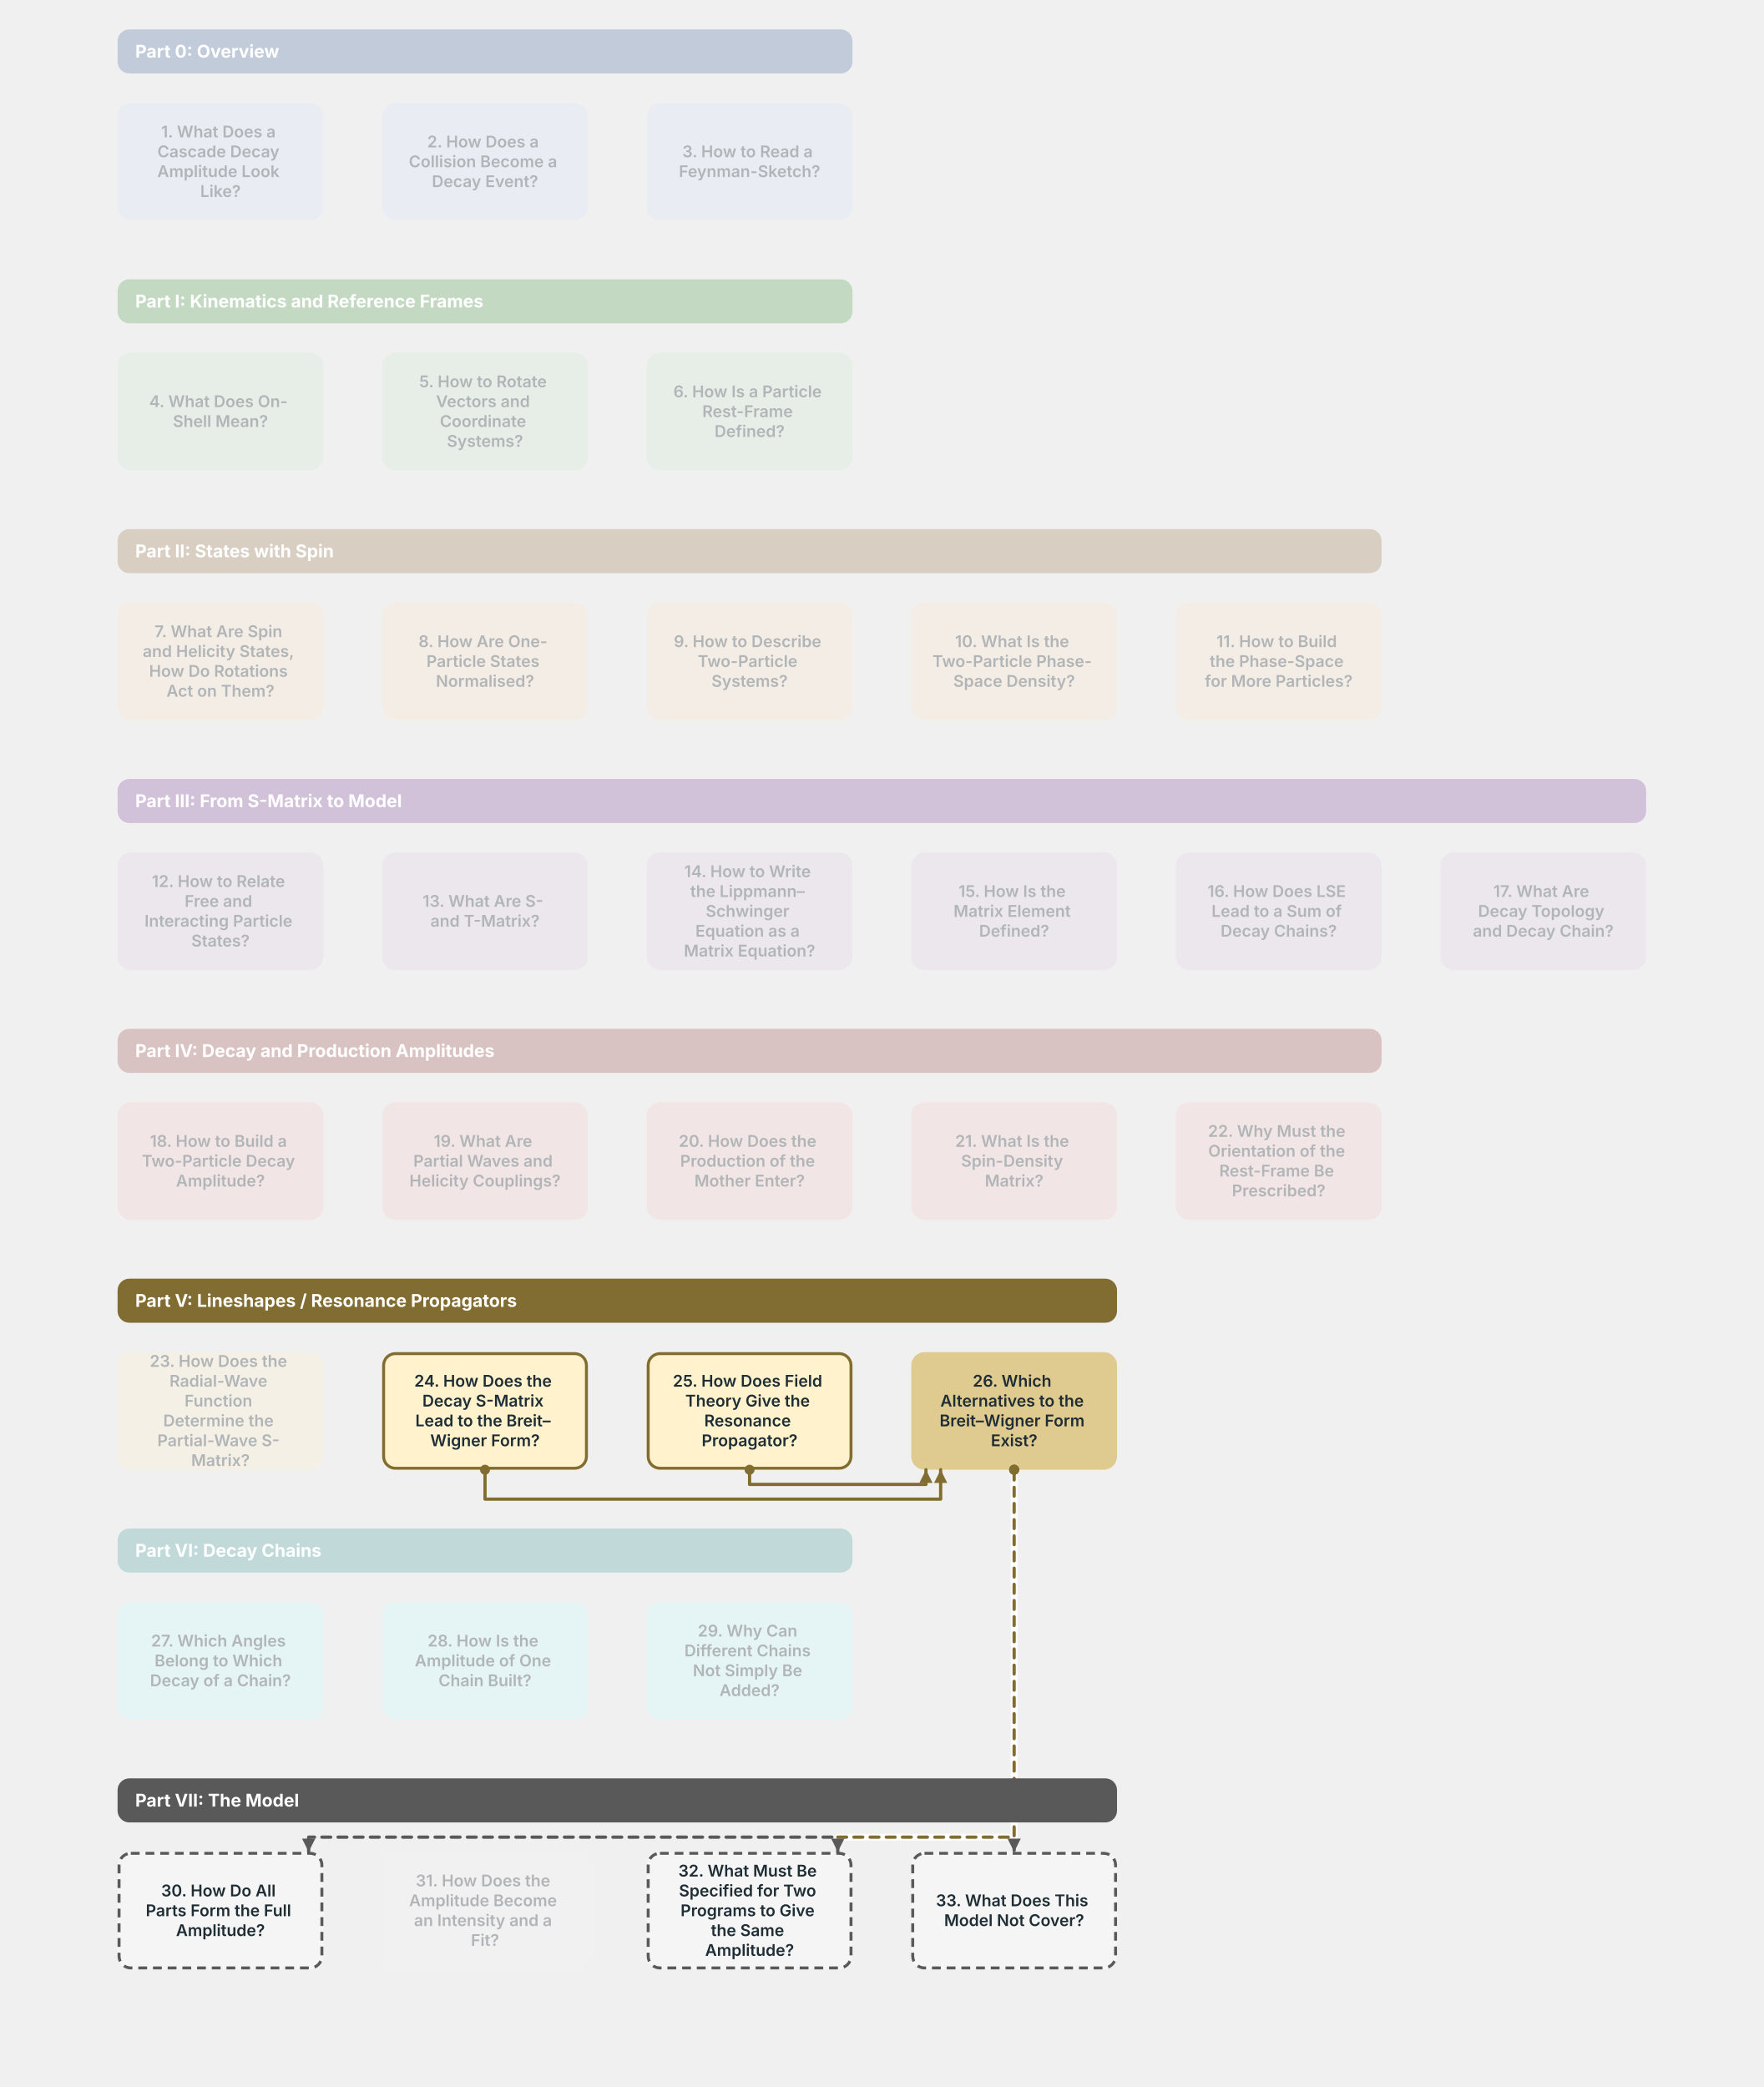
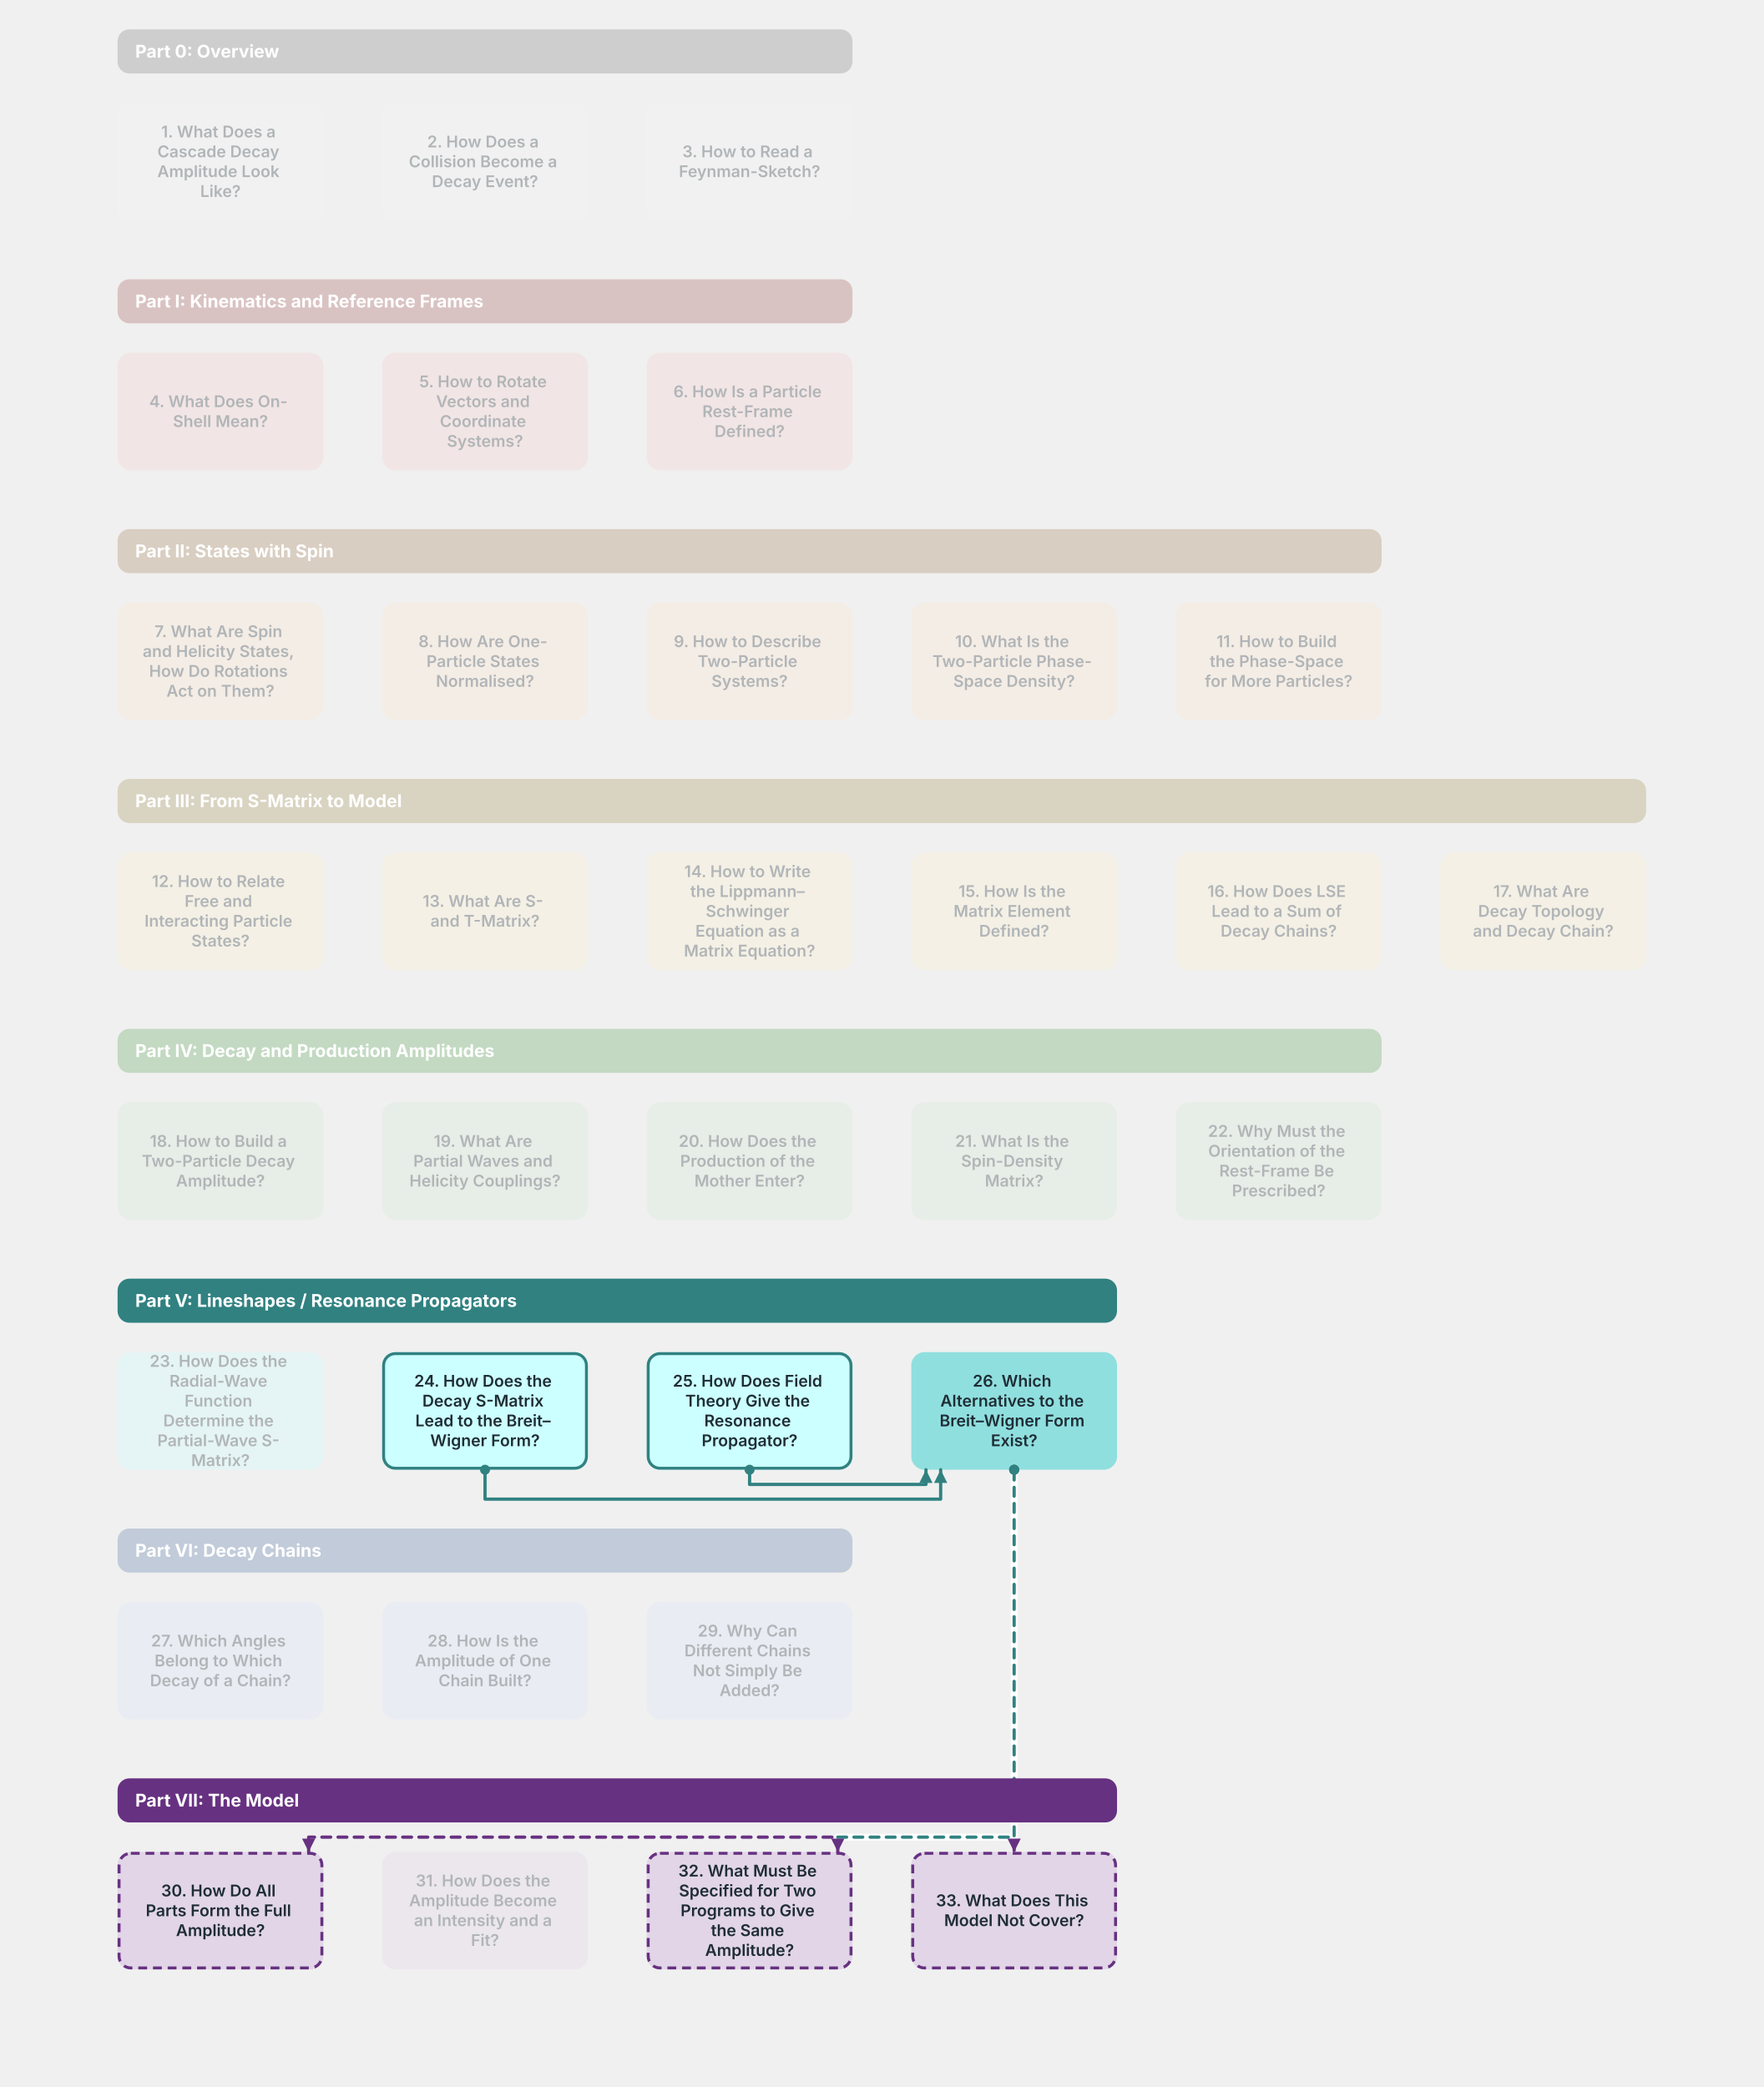
<svg xmlns="http://www.w3.org/2000/svg" viewBox="0 0 1200 1420" width="1200" height="1420" role="img" aria-label="Flow chart of the FAQ">
  <style>text{font-family:Inter,"Source Sans 3","Noto Sans","DejaVu Sans",sans-serif;font-size:11px;font-weight:600}.bar-title{font-size:12px;font-weight:700}</style>
  <g class="card" data-n="1" opacity="0.3">
-     <rect class="card-bg" data-n="1" x="80" y="70" width="140" height="80" rx="9" fill="#DAE8FC" />
+     <rect class="card-bg" data-n="1" x="80" y="70" width="140" height="80" rx="9" fill="#F5F5F5" />
    <text fill="#1f2d35" text-anchor="middle">
      <tspan x="150" y="93.5">1. What Does a</tspan>
      <tspan x="150" y="107.0">Cascade Decay</tspan>
      <tspan x="150" y="120.5">Amplitude Look</tspan>
      <tspan x="150" y="134.0">Like?</tspan>
    </text>
  </g>
  <g class="card" data-n="2" opacity="0.3">
-     <rect class="card-bg" data-n="2" x="260" y="70" width="140" height="80" rx="9" fill="#DAE8FC" />
+     <rect class="card-bg" data-n="2" x="260" y="70" width="140" height="80" rx="9" fill="#F5F5F5" />
    <text fill="#1f2d35" text-anchor="middle">
      <tspan x="330" y="100.3">2. How Does a</tspan>
      <tspan x="330" y="113.8">Collision Become a</tspan>
      <tspan x="330" y="127.3">Decay Event?</tspan>
    </text>
  </g>
  <g class="card" data-n="3" opacity="0.3">
-     <rect class="card-bg" data-n="3" x="440" y="70" width="140" height="80" rx="9" fill="#DAE8FC" />
+     <rect class="card-bg" data-n="3" x="440" y="70" width="140" height="80" rx="9" fill="#F5F5F5" />
    <text fill="#1f2d35" text-anchor="middle">
      <tspan x="510" y="107.0">3. How to Read a</tspan>
      <tspan x="510" y="120.5">Feynman-Sketch?</tspan>
    </text>
  </g>
  <g class="card" data-n="4" opacity="0.3">
-     <rect class="card-bg" data-n="4" x="80" y="240" width="140" height="80" rx="9" fill="#D5E8D4" />
+     <rect class="card-bg" data-n="4" x="80" y="240" width="140" height="80" rx="9" fill="#F8CECC" />
    <text fill="#1f2d35" text-anchor="middle">
      <tspan x="150" y="277.0">4. What Does On-</tspan>
      <tspan x="150" y="290.5">Shell Mean?</tspan>
    </text>
  </g>
  <g class="card" data-n="5" opacity="0.3">
-     <rect class="card-bg" data-n="5" x="260" y="240" width="140" height="80" rx="9" fill="#D5E8D4" />
+     <rect class="card-bg" data-n="5" x="260" y="240" width="140" height="80" rx="9" fill="#F8CECC" />
    <text fill="#1f2d35" text-anchor="middle">
      <tspan x="330" y="263.5">5. How to Rotate</tspan>
      <tspan x="330" y="277.0">Vectors and</tspan>
      <tspan x="330" y="290.5">Coordinate</tspan>
      <tspan x="330" y="304.0">Systems?</tspan>
    </text>
  </g>
  <g class="card" data-n="6" opacity="0.3">
-     <rect class="card-bg" data-n="6" x="440" y="240" width="140" height="80" rx="9" fill="#D5E8D4" />
+     <rect class="card-bg" data-n="6" x="440" y="240" width="140" height="80" rx="9" fill="#F8CECC" />
    <text fill="#1f2d35" text-anchor="middle">
      <tspan x="510" y="270.3">6. How Is a Particle</tspan>
      <tspan x="510" y="283.8">Rest-Frame</tspan>
      <tspan x="510" y="297.3">Defined?</tspan>
    </text>
  </g>
  <g class="card" data-n="7" opacity="0.3">
    <rect class="card-bg" data-n="7" x="80" y="410" width="140" height="80" rx="9" fill="#FFE6CC" />
    <text fill="#1f2d35" text-anchor="middle">
      <tspan x="150" y="433.5">7. What Are Spin</tspan>
      <tspan x="150" y="447.0">and Helicity States,</tspan>
      <tspan x="150" y="460.5">How Do Rotations</tspan>
      <tspan x="150" y="474.0">Act on Them?</tspan>
    </text>
  </g>
  <g class="card" data-n="8" opacity="0.3">
    <rect class="card-bg" data-n="8" x="260" y="410" width="140" height="80" rx="9" fill="#FFE6CC" />
    <text fill="#1f2d35" text-anchor="middle">
      <tspan x="330" y="440.3">8. How Are One-</tspan>
      <tspan x="330" y="453.8">Particle States</tspan>
      <tspan x="330" y="467.3">Normalised?</tspan>
    </text>
  </g>
  <g class="card" data-n="9" opacity="0.3">
    <rect class="card-bg" data-n="9" x="440" y="410" width="140" height="80" rx="9" fill="#FFE6CC" />
    <text fill="#1f2d35" text-anchor="middle">
      <tspan x="510" y="440.3">9. How to Describe</tspan>
      <tspan x="510" y="453.8">Two-Particle</tspan>
      <tspan x="510" y="467.3">Systems?</tspan>
    </text>
  </g>
  <g class="card" data-n="10" opacity="0.3">
    <rect class="card-bg" data-n="10" x="620" y="410" width="140" height="80" rx="9" fill="#FFE6CC" />
    <text fill="#1f2d35" text-anchor="middle">
      <tspan x="690" y="440.3">10. What Is the</tspan>
      <tspan x="690" y="453.8">Two-Particle Phase-</tspan>
      <tspan x="690" y="467.3">Space Density?</tspan>
    </text>
  </g>
  <g class="card" data-n="11" opacity="0.3">
    <rect class="card-bg" data-n="11" x="800" y="410" width="140" height="80" rx="9" fill="#FFE6CC" />
    <text fill="#1f2d35" text-anchor="middle">
      <tspan x="870" y="440.3">11. How to Build</tspan>
      <tspan x="870" y="453.8">the Phase-Space</tspan>
      <tspan x="870" y="467.3">for More Particles?</tspan>
    </text>
  </g>
  <g class="card" data-n="12" opacity="0.3">
-     <rect class="card-bg" data-n="12" x="80" y="580" width="140" height="80" rx="9" fill="#E1D5E7" />
+     <rect class="card-bg" data-n="12" x="80" y="580" width="140" height="80" rx="9" fill="#FFF2CC" />
    <text fill="#1f2d35" text-anchor="middle">
      <tspan x="150" y="603.5">12. How to Relate</tspan>
      <tspan x="150" y="617.0">Free and</tspan>
      <tspan x="150" y="630.5">Interacting Particle</tspan>
      <tspan x="150" y="644.0">States?</tspan>
    </text>
  </g>
  <g class="card" data-n="13" opacity="0.3">
-     <rect class="card-bg" data-n="13" x="260" y="580" width="140" height="80" rx="9" fill="#E1D5E7" />
+     <rect class="card-bg" data-n="13" x="260" y="580" width="140" height="80" rx="9" fill="#FFF2CC" />
    <text fill="#1f2d35" text-anchor="middle">
      <tspan x="330" y="617.0">13. What Are S-</tspan>
      <tspan x="330" y="630.5">and T-Matrix?</tspan>
    </text>
  </g>
  <g class="card" data-n="14" opacity="0.3">
-     <rect class="card-bg" data-n="14" x="440" y="580" width="140" height="80" rx="9" fill="#E1D5E7" />
+     <rect class="card-bg" data-n="14" x="440" y="580" width="140" height="80" rx="9" fill="#FFF2CC" />
    <text fill="#1f2d35" text-anchor="middle">
      <tspan x="510" y="596.8">14. How to Write</tspan>
      <tspan x="510" y="610.3">the Lippmann–</tspan>
      <tspan x="510" y="623.8">Schwinger</tspan>
      <tspan x="510" y="637.3">Equation as a</tspan>
      <tspan x="510" y="650.8">Matrix Equation?</tspan>
    </text>
  </g>
  <g class="card" data-n="15" opacity="0.3">
-     <rect class="card-bg" data-n="15" x="620" y="580" width="140" height="80" rx="9" fill="#E1D5E7" />
+     <rect class="card-bg" data-n="15" x="620" y="580" width="140" height="80" rx="9" fill="#FFF2CC" />
    <text fill="#1f2d35" text-anchor="middle">
      <tspan x="690" y="610.3">15. How Is the</tspan>
      <tspan x="690" y="623.8">Matrix Element</tspan>
      <tspan x="690" y="637.3">Defined?</tspan>
    </text>
  </g>
  <g class="card" data-n="16" opacity="0.3">
-     <rect class="card-bg" data-n="16" x="800" y="580" width="140" height="80" rx="9" fill="#E1D5E7" />
+     <rect class="card-bg" data-n="16" x="800" y="580" width="140" height="80" rx="9" fill="#FFF2CC" />
    <text fill="#1f2d35" text-anchor="middle">
      <tspan x="870" y="610.3">16. How Does LSE</tspan>
      <tspan x="870" y="623.8">Lead to a Sum of</tspan>
      <tspan x="870" y="637.3">Decay Chains?</tspan>
    </text>
  </g>
  <g class="card" data-n="17" opacity="0.3">
-     <rect class="card-bg" data-n="17" x="980" y="580" width="140" height="80" rx="9" fill="#E1D5E7" />
+     <rect class="card-bg" data-n="17" x="980" y="580" width="140" height="80" rx="9" fill="#FFF2CC" />
    <text fill="#1f2d35" text-anchor="middle">
      <tspan x="1050" y="610.3">17. What Are</tspan>
      <tspan x="1050" y="623.8">Decay Topology</tspan>
      <tspan x="1050" y="637.3">and Decay Chain?</tspan>
    </text>
  </g>
  <g class="card" data-n="18" opacity="0.3">
-     <rect class="card-bg" data-n="18" x="80" y="750" width="140" height="80" rx="9" fill="#F8CECC" />
+     <rect class="card-bg" data-n="18" x="80" y="750" width="140" height="80" rx="9" fill="#D5E8D4" />
    <text fill="#1f2d35" text-anchor="middle">
      <tspan x="150" y="780.3">18. How to Build a</tspan>
      <tspan x="150" y="793.8">Two-Particle Decay</tspan>
      <tspan x="150" y="807.3">Amplitude?</tspan>
    </text>
  </g>
  <g class="card" data-n="19" opacity="0.3">
-     <rect class="card-bg" data-n="19" x="260" y="750" width="140" height="80" rx="9" fill="#F8CECC" />
+     <rect class="card-bg" data-n="19" x="260" y="750" width="140" height="80" rx="9" fill="#D5E8D4" />
    <text fill="#1f2d35" text-anchor="middle">
      <tspan x="330" y="780.3">19. What Are</tspan>
      <tspan x="330" y="793.8">Partial Waves and</tspan>
      <tspan x="330" y="807.3">Helicity Couplings?</tspan>
    </text>
  </g>
  <g class="card" data-n="20" opacity="0.3">
-     <rect class="card-bg" data-n="20" x="440" y="750" width="140" height="80" rx="9" fill="#F8CECC" />
+     <rect class="card-bg" data-n="20" x="440" y="750" width="140" height="80" rx="9" fill="#D5E8D4" />
    <text fill="#1f2d35" text-anchor="middle">
      <tspan x="510" y="780.3">20. How Does the</tspan>
      <tspan x="510" y="793.8">Production of the</tspan>
      <tspan x="510" y="807.3">Mother Enter?</tspan>
    </text>
  </g>
  <g class="card" data-n="21" opacity="0.3">
-     <rect class="card-bg" data-n="21" x="620" y="750" width="140" height="80" rx="9" fill="#F8CECC" />
+     <rect class="card-bg" data-n="21" x="620" y="750" width="140" height="80" rx="9" fill="#D5E8D4" />
    <text fill="#1f2d35" text-anchor="middle">
      <tspan x="690" y="780.3">21. What Is the</tspan>
      <tspan x="690" y="793.8">Spin-Density</tspan>
      <tspan x="690" y="807.3">Matrix?</tspan>
    </text>
  </g>
  <g class="card" data-n="22" opacity="0.3">
-     <rect class="card-bg" data-n="22" x="800" y="750" width="140" height="80" rx="9" fill="#F8CECC" />
+     <rect class="card-bg" data-n="22" x="800" y="750" width="140" height="80" rx="9" fill="#D5E8D4" />
    <text fill="#1f2d35" text-anchor="middle">
      <tspan x="870" y="773.5">22. Why Must the</tspan>
      <tspan x="870" y="787.0">Orientation of the</tspan>
      <tspan x="870" y="800.5">Rest-Frame Be</tspan>
      <tspan x="870" y="814.0">Prescribed?</tspan>
    </text>
  </g>
  <g class="card" data-n="23" opacity="0.3">
-     <rect class="card-bg" data-n="23" x="80" y="920" width="140" height="80" rx="9" fill="#FFF2CC" />
+     <rect class="card-bg" data-n="23" x="80" y="920" width="140" height="80" rx="9" fill="#CCFFFF" />
    <text fill="#1f2d35" text-anchor="middle">
      <tspan x="150" y="930.0">23. How Does the</tspan>
      <tspan x="150" y="943.5">Radial-Wave</tspan>
      <tspan x="150" y="957.0">Function</tspan>
      <tspan x="150" y="970.5">Determine the</tspan>
      <tspan x="150" y="984.0">Partial-Wave S-</tspan>
      <tspan x="150" y="997.5">Matrix?</tspan>
    </text>
  </g>
  <g class="card" data-n="24" opacity="1">
-     <rect class="card-bg" data-n="24" x="260" y="920" width="140" height="80" rx="9" fill="#FFF2CC" />
-     <rect class="frame need" data-n="24" x="261" y="921" width="138" height="78" rx="8" fill="none" stroke="#816D31" stroke-width="2" />
+     <rect class="card-bg" data-n="24" x="260" y="920" width="140" height="80" rx="9" fill="#CCFFFF" />
+     <rect class="frame need" data-n="24" x="261" y="921" width="138" height="78" rx="8" fill="none" stroke="#318181" stroke-width="2" />
    <text fill="#1f2d35" text-anchor="middle">
      <tspan x="330" y="943.5">24. How Does the</tspan>
      <tspan x="330" y="957.0">Decay S-Matrix</tspan>
      <tspan x="330" y="970.5">Lead to the Breit–</tspan>
      <tspan x="330" y="984.0">Wigner Form?</tspan>
    </text>
  </g>
  <g class="card" data-n="25" opacity="1">
-     <rect class="card-bg" data-n="25" x="440" y="920" width="140" height="80" rx="9" fill="#FFF2CC" />
-     <rect class="frame need" data-n="25" x="441" y="921" width="138" height="78" rx="8" fill="none" stroke="#816D31" stroke-width="2" />
+     <rect class="card-bg" data-n="25" x="440" y="920" width="140" height="80" rx="9" fill="#CCFFFF" />
+     <rect class="frame need" data-n="25" x="441" y="921" width="138" height="78" rx="8" fill="none" stroke="#318181" stroke-width="2" />
    <text fill="#1f2d35" text-anchor="middle">
      <tspan x="510" y="943.5">25. How Does Field</tspan>
      <tspan x="510" y="957.0">Theory Give the</tspan>
      <tspan x="510" y="970.5">Resonance</tspan>
      <tspan x="510" y="984.0">Propagator?</tspan>
    </text>
  </g>
  <g class="card" data-n="26" opacity="1">
-     <rect class="card-bg" data-n="26" x="620" y="920" width="140" height="80" rx="9" fill="#DFCB90" />
+     <rect class="card-bg" data-n="26" x="620" y="920" width="140" height="80" rx="9" fill="#90DFDF" />
    <text fill="#1f2d35" text-anchor="middle">
      <tspan x="690" y="943.5">26. Which</tspan>
      <tspan x="690" y="957.0">Alternatives to the</tspan>
      <tspan x="690" y="970.5">Breit–Wigner Form</tspan>
      <tspan x="690" y="984.0">Exist?</tspan>
    </text>
  </g>
  <g class="card" data-n="27" opacity="0.3">
-     <rect class="card-bg" data-n="27" x="80" y="1090" width="140" height="80" rx="9" fill="#CCFFFF" />
+     <rect class="card-bg" data-n="27" x="80" y="1090" width="140" height="80" rx="9" fill="#DAE8FC" />
    <text fill="#1f2d35" text-anchor="middle">
      <tspan x="150" y="1120.3">27. Which Angles</tspan>
      <tspan x="150" y="1133.8">Belong to Which</tspan>
      <tspan x="150" y="1147.3">Decay of a Chain?</tspan>
    </text>
  </g>
  <g class="card" data-n="28" opacity="0.3">
-     <rect class="card-bg" data-n="28" x="260" y="1090" width="140" height="80" rx="9" fill="#CCFFFF" />
+     <rect class="card-bg" data-n="28" x="260" y="1090" width="140" height="80" rx="9" fill="#DAE8FC" />
    <text fill="#1f2d35" text-anchor="middle">
      <tspan x="330" y="1120.3">28. How Is the</tspan>
      <tspan x="330" y="1133.8">Amplitude of One</tspan>
      <tspan x="330" y="1147.3">Chain Built?</tspan>
    </text>
  </g>
  <g class="card" data-n="29" opacity="0.3">
-     <rect class="card-bg" data-n="29" x="440" y="1090" width="140" height="80" rx="9" fill="#CCFFFF" />
+     <rect class="card-bg" data-n="29" x="440" y="1090" width="140" height="80" rx="9" fill="#DAE8FC" />
    <text fill="#1f2d35" text-anchor="middle">
      <tspan x="510" y="1113.5">29. Why Can</tspan>
      <tspan x="510" y="1127.0">Different Chains</tspan>
      <tspan x="510" y="1140.5">Not Simply Be</tspan>
      <tspan x="510" y="1154.0">Added?</tspan>
    </text>
  </g>
  <g class="card" data-n="30" opacity="1">
-     <rect class="card-bg" data-n="30" x="80" y="1260" width="140" height="80" rx="9" fill="#F5F5F5" />
-     <rect class="frame see" data-n="30" x="81" y="1261" width="138" height="78" rx="8" fill="none" stroke="#595959" stroke-width="2" stroke-dasharray="6 4" />
+     <rect class="card-bg" data-n="30" x="80" y="1260" width="140" height="80" rx="9" fill="#E1D5E7" />
+     <rect class="frame see" data-n="30" x="81" y="1261" width="138" height="78" rx="8" fill="none" stroke="#673181" stroke-width="2" stroke-dasharray="6 4" />
    <text fill="#1f2d35" text-anchor="middle">
      <tspan x="150" y="1290.3">30. How Do All</tspan>
      <tspan x="150" y="1303.8">Parts Form the Full</tspan>
      <tspan x="150" y="1317.3">Amplitude?</tspan>
    </text>
  </g>
  <g class="card" data-n="31" opacity="0.3">
-     <rect class="card-bg" data-n="31" x="260" y="1260" width="140" height="80" rx="9" fill="#F5F5F5" />
+     <rect class="card-bg" data-n="31" x="260" y="1260" width="140" height="80" rx="9" fill="#E1D5E7" />
    <text fill="#1f2d35" text-anchor="middle">
      <tspan x="330" y="1283.5">31. How Does the</tspan>
      <tspan x="330" y="1297.0">Amplitude Become</tspan>
      <tspan x="330" y="1310.5">an Intensity and a</tspan>
      <tspan x="330" y="1324.0">Fit?</tspan>
    </text>
  </g>
  <g class="card" data-n="32" opacity="1">
-     <rect class="card-bg" data-n="32" x="440" y="1260" width="140" height="80" rx="9" fill="#F5F5F5" />
-     <rect class="frame see" data-n="32" x="441" y="1261" width="138" height="78" rx="8" fill="none" stroke="#595959" stroke-width="2" stroke-dasharray="6 4" />
+     <rect class="card-bg" data-n="32" x="440" y="1260" width="140" height="80" rx="9" fill="#E1D5E7" />
+     <rect class="frame see" data-n="32" x="441" y="1261" width="138" height="78" rx="8" fill="none" stroke="#673181" stroke-width="2" stroke-dasharray="6 4" />
    <text fill="#1f2d35" text-anchor="middle">
      <tspan x="510" y="1276.8">32. What Must Be</tspan>
      <tspan x="510" y="1290.3">Specified for Two</tspan>
      <tspan x="510" y="1303.8">Programs to Give</tspan>
      <tspan x="510" y="1317.3">the Same</tspan>
      <tspan x="510" y="1330.8">Amplitude?</tspan>
    </text>
  </g>
  <g class="card" data-n="33" opacity="1">
-     <rect class="card-bg" data-n="33" x="620" y="1260" width="140" height="80" rx="9" fill="#F5F5F5" />
-     <rect class="frame see" data-n="33" x="621" y="1261" width="138" height="78" rx="8" fill="none" stroke="#595959" stroke-width="2" stroke-dasharray="6 4" />
+     <rect class="card-bg" data-n="33" x="620" y="1260" width="140" height="80" rx="9" fill="#E1D5E7" />
+     <rect class="frame see" data-n="33" x="621" y="1261" width="138" height="78" rx="8" fill="none" stroke="#673181" stroke-width="2" stroke-dasharray="6 4" />
    <text fill="#1f2d35" text-anchor="middle">
      <tspan x="690" y="1297.0">33. What Does This</tspan>
      <tspan x="690" y="1310.5">Model Not Cover?</tspan>
    </text>
  </g>
  <g class="lines" fill="none" stroke-linejoin="round" stroke-linecap="round">
-     <path class="see" data-card="33" data-from="26" data-to="33" d="M690 1000 L690 1260" stroke="#595959" stroke-width="2.2" stroke-dasharray="6 5" />
-     <path class="see" data-card="32" data-from="26" data-to="32" d="M690 1000 L690 1250 L570 1250 L570 1260" stroke="#595959" stroke-width="2.2" stroke-dasharray="6 5" />
-     <path class="see" data-card="30" data-from="26" data-to="30" d="M690 1000 L690 1250 L210 1250 L210 1260" stroke="#595959" stroke-width="2.2" stroke-dasharray="6 5" />
+     <path class="see" data-card="33" data-from="26" data-to="33" d="M690 1000 L690 1260" stroke="#673181" stroke-width="2.2" stroke-dasharray="6 5" />
+     <path class="see" data-card="32" data-from="26" data-to="32" d="M690 1000 L690 1250 L570 1250 L570 1260" stroke="#673181" stroke-width="2.2" stroke-dasharray="6 5" />
+     <path class="see" data-card="30" data-from="26" data-to="30" d="M690 1000 L690 1250 L210 1250 L210 1260" stroke="#673181" stroke-width="2.2" stroke-dasharray="6 5" />
    <path class="trunk-under" d="M570 1250 L690 1250 L690 1000" stroke="#fff" stroke-width="4.6" />
-     <path class="trunk" d="M570 1250 L690 1250 L690 1000" stroke="#816D31" stroke-width="2.2" stroke-dasharray="6 5" />
-     <path class="need" data-card="25" data-from="25" data-to="26" d="M510 1000 L510 1010 L630 1010 L630 1000" stroke="#816D31" stroke-width="2.2" />
-     <path class="need" data-card="24" data-from="24" data-to="26" d="M330 1000 L330 1020 L640 1020 L640 1000" stroke="#816D31" stroke-width="2.2" />
-     <polygon class="arrow" data-card="25" points="630,1000 634.5,1009 625.5,1009" fill="#816D31" stroke="none" />
-     <polygon class="arrow" data-card="24" points="640,1000 644.5,1009 635.5,1009" fill="#816D31" stroke="none" />
-     <polygon class="arrow" data-card="33" points="690,1260 685.5,1251 694.5,1251" fill="#595959" stroke="none" />
-     <polygon class="arrow" data-card="32" points="570,1260 565.5,1251 574.5,1251" fill="#595959" stroke="none" />
-     <polygon class="arrow" data-card="30" points="210,1260 205.5,1251 214.5,1251" fill="#595959" stroke="none" />
-     <circle class="start" data-card="25" cx="510" cy="1000" r="3.4" fill="#816D31" stroke="none" />
-     <circle class="start" data-card="24" cx="330" cy="1000" r="3.4" fill="#816D31" stroke="none" />
-     <circle class="start" data-card="33" cx="690" cy="1000" r="3.4" fill="#816D31" stroke="none" />
-     <circle class="start" data-card="32" cx="690" cy="1000" r="3.4" fill="#816D31" stroke="none" />
-     <circle class="start" data-card="30" cx="690" cy="1000" r="3.4" fill="#816D31" stroke="none" />
+     <path class="trunk" d="M570 1250 L690 1250 L690 1000" stroke="#318181" stroke-width="2.2" stroke-dasharray="6 5" />
+     <path class="need" data-card="25" data-from="25" data-to="26" d="M510 1000 L510 1010 L630 1010 L630 1000" stroke="#318181" stroke-width="2.2" />
+     <path class="need" data-card="24" data-from="24" data-to="26" d="M330 1000 L330 1020 L640 1020 L640 1000" stroke="#318181" stroke-width="2.2" />
+     <polygon class="arrow" data-card="25" points="630,1000 634.5,1009 625.5,1009" fill="#318181" stroke="none" />
+     <polygon class="arrow" data-card="24" points="640,1000 644.5,1009 635.5,1009" fill="#318181" stroke="none" />
+     <polygon class="arrow" data-card="33" points="690,1260 685.5,1251 694.5,1251" fill="#673181" stroke="none" />
+     <polygon class="arrow" data-card="32" points="570,1260 565.5,1251 574.5,1251" fill="#673181" stroke="none" />
+     <polygon class="arrow" data-card="30" points="210,1260 205.5,1251 214.5,1251" fill="#673181" stroke="none" />
+     <circle class="start" data-card="25" cx="510" cy="1000" r="3.4" fill="#318181" stroke="none" />
+     <circle class="start" data-card="24" cx="330" cy="1000" r="3.4" fill="#318181" stroke="none" />
+     <circle class="start" data-card="33" cx="690" cy="1000" r="3.4" fill="#318181" stroke="none" />
+     <circle class="start" data-card="32" cx="690" cy="1000" r="3.4" fill="#318181" stroke="none" />
+     <circle class="start" data-card="30" cx="690" cy="1000" r="3.4" fill="#318181" stroke="none" />
  </g>
  <rect class="bar-underlay" x="80" y="20" width="500" height="30" rx="8" fill="#fff" />
  <g class="bar" data-part="0" opacity="0.3">
-     <rect x="80" y="20" width="500" height="30" rx="8" fill="#315281" />
+     <rect x="80" y="20" width="500" height="30" rx="8" fill="#595959" />
    <text class="bar-title" x="92" y="39.2" fill="#fff">Part 0: Overview</text>
  </g>
  <rect class="bar-underlay" x="80" y="190" width="500" height="30" rx="8" fill="#fff" />
  <g class="bar" data-part="1" opacity="0.3">
-     <rect x="80" y="190" width="500" height="30" rx="8" fill="#358131" />
+     <rect x="80" y="190" width="500" height="30" rx="8" fill="#813531" />
    <text class="bar-title" x="92" y="209.2" fill="#fff">Part I: Kinematics and Reference Frames</text>
  </g>
  <rect class="bar-underlay" x="80" y="360" width="860" height="30" rx="8" fill="#fff" />
  <g class="bar" data-part="2" opacity="0.3">
    <rect x="80" y="360" width="860" height="30" rx="8" fill="#815A31" />
    <text class="bar-title" x="92" y="379.2" fill="#fff">Part II: States with Spin</text>
  </g>
  <rect class="bar-underlay" x="80" y="530" width="1040" height="30" rx="8" fill="#fff" />
  <g class="bar" data-part="3" opacity="0.3">
-     <rect x="80" y="530" width="1040" height="30" rx="8" fill="#673181" />
+     <rect x="80" y="530" width="1040" height="30" rx="8" fill="#816D31" />
    <text class="bar-title" x="92" y="549.2" fill="#fff">Part III: From S-Matrix to Model</text>
  </g>
  <rect class="bar-underlay" x="80" y="700" width="860" height="30" rx="8" fill="#fff" />
  <g class="bar" data-part="4" opacity="0.3">
-     <rect x="80" y="700" width="860" height="30" rx="8" fill="#813531" />
+     <rect x="80" y="700" width="860" height="30" rx="8" fill="#358131" />
    <text class="bar-title" x="92" y="719.2" fill="#fff">Part IV: Decay and Production Amplitudes</text>
  </g>
  <g class="bar" data-part="5" opacity="1">
-     <rect x="80" y="870" width="680" height="30" rx="8" fill="#816D31" />
+     <rect x="80" y="870" width="680" height="30" rx="8" fill="#318181" />
    <text class="bar-title" x="92" y="889.2" fill="#fff">Part V: Lineshapes / Resonance Propagators</text>
  </g>
  <rect class="bar-underlay" x="80" y="1040" width="500" height="30" rx="8" fill="#fff" />
  <g class="bar" data-part="6" opacity="0.3">
-     <rect x="80" y="1040" width="500" height="30" rx="8" fill="#318181" />
+     <rect x="80" y="1040" width="500" height="30" rx="8" fill="#315281" />
    <text class="bar-title" x="92" y="1059.2" fill="#fff">Part VI: Decay Chains</text>
  </g>
  <g class="bar" data-part="7" opacity="1">
-     <rect x="80" y="1210" width="680" height="30" rx="8" fill="#595959" />
+     <rect x="80" y="1210" width="680" height="30" rx="8" fill="#673181" />
    <text class="bar-title" x="92" y="1229.2" fill="#fff">Part VII: The Model</text>
  </g>
</svg>
